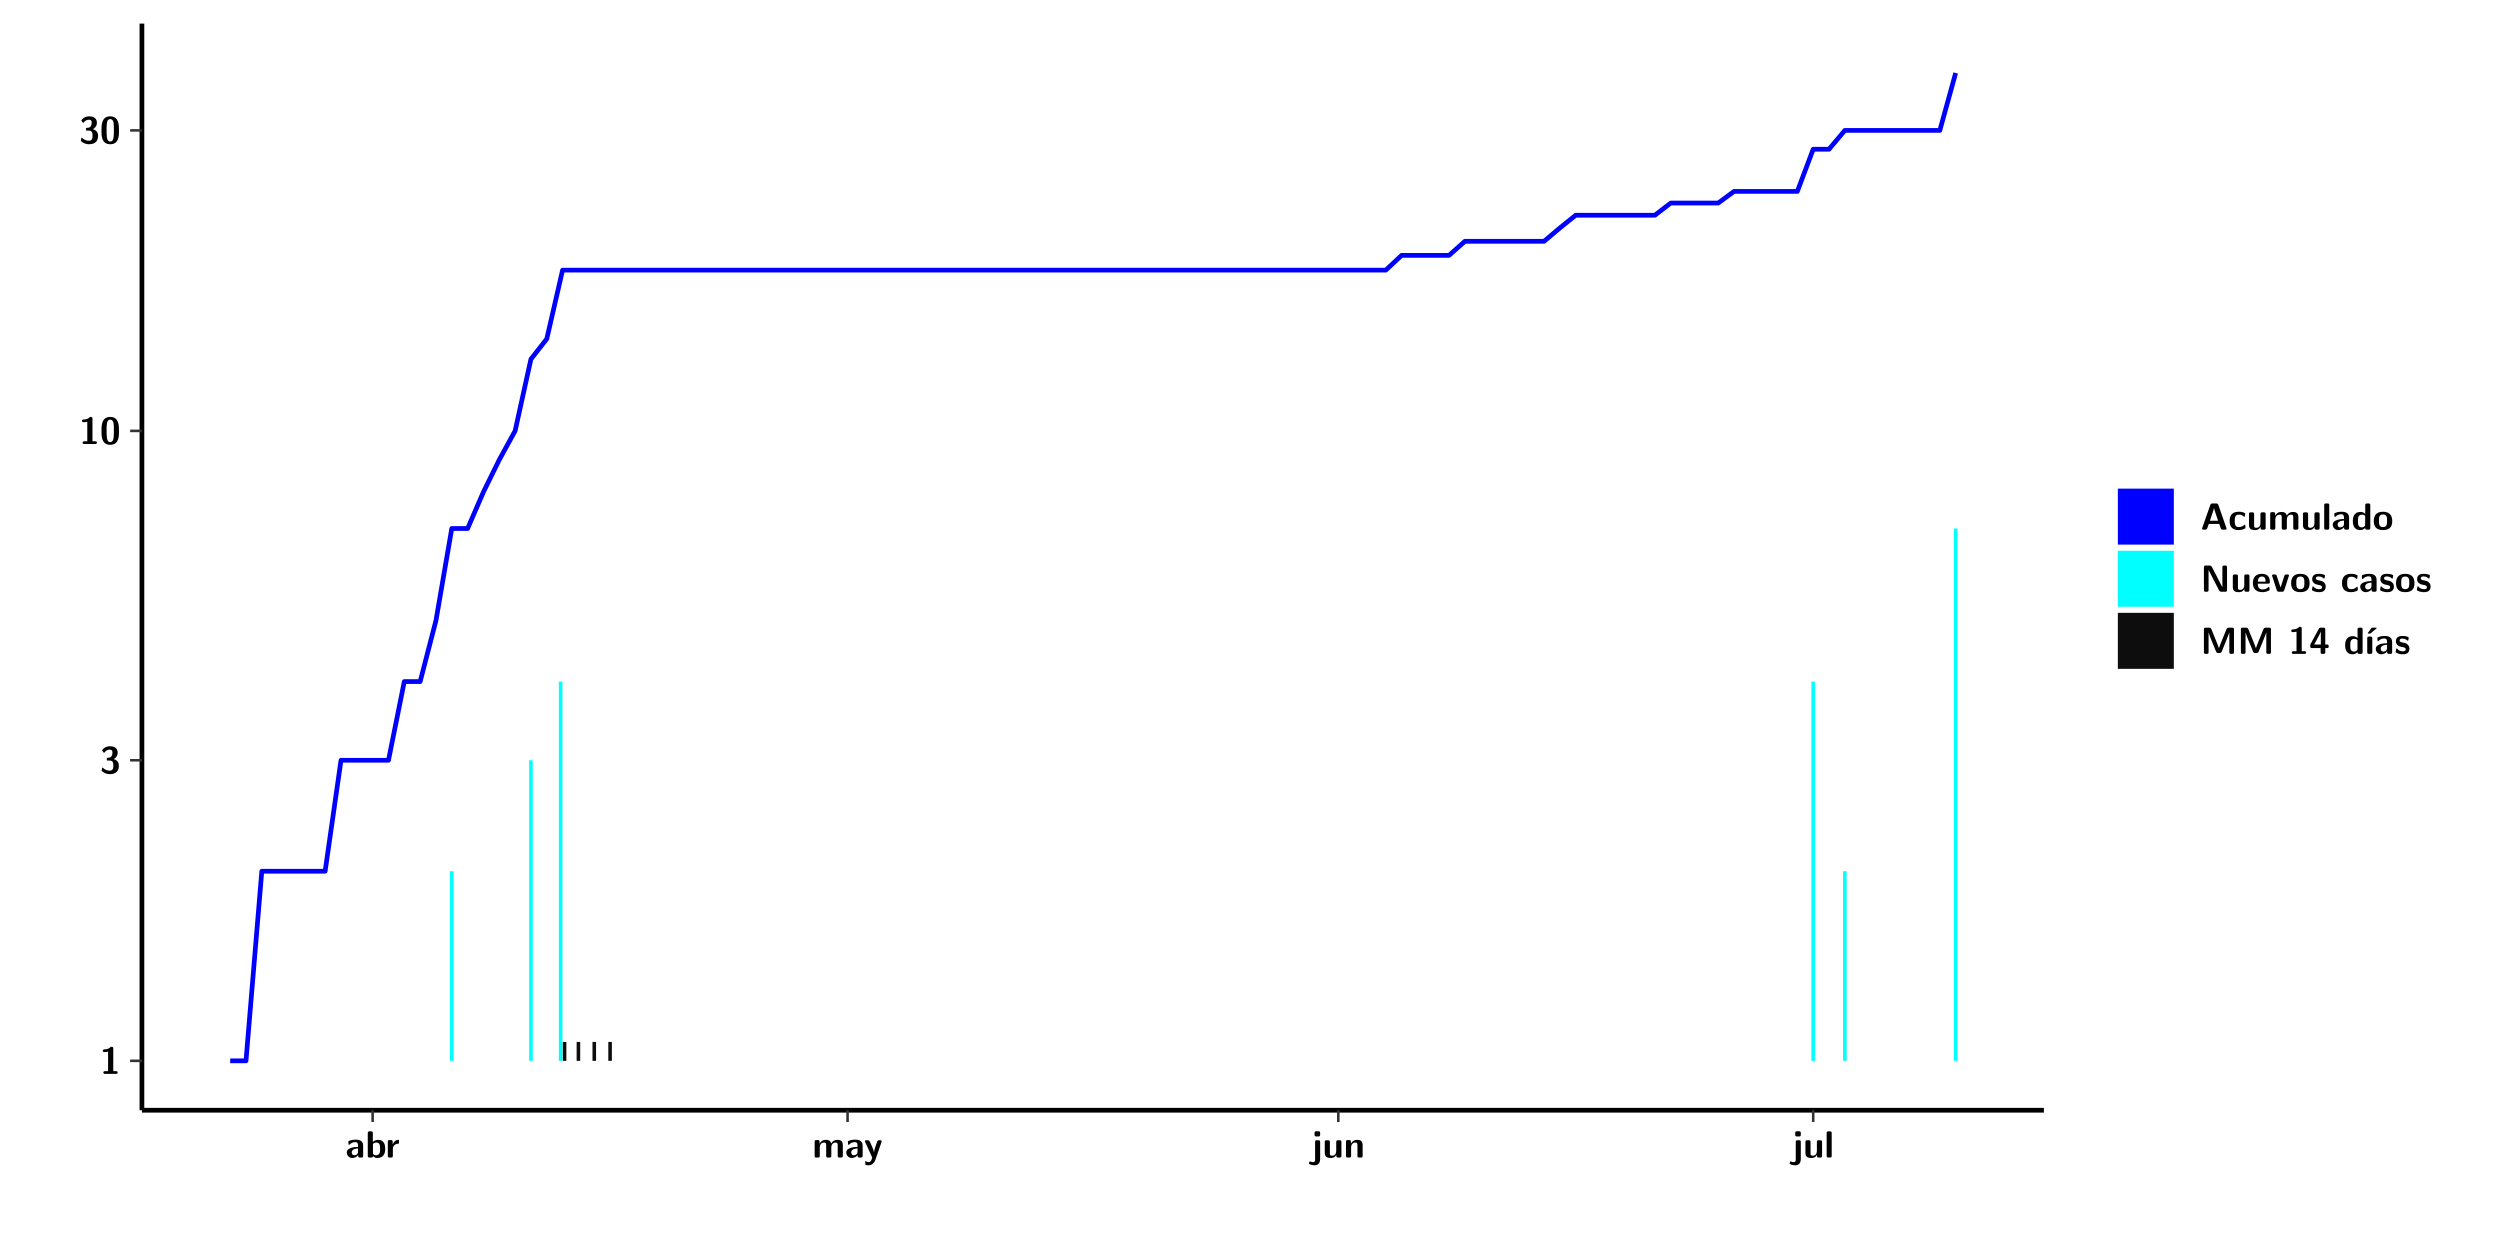
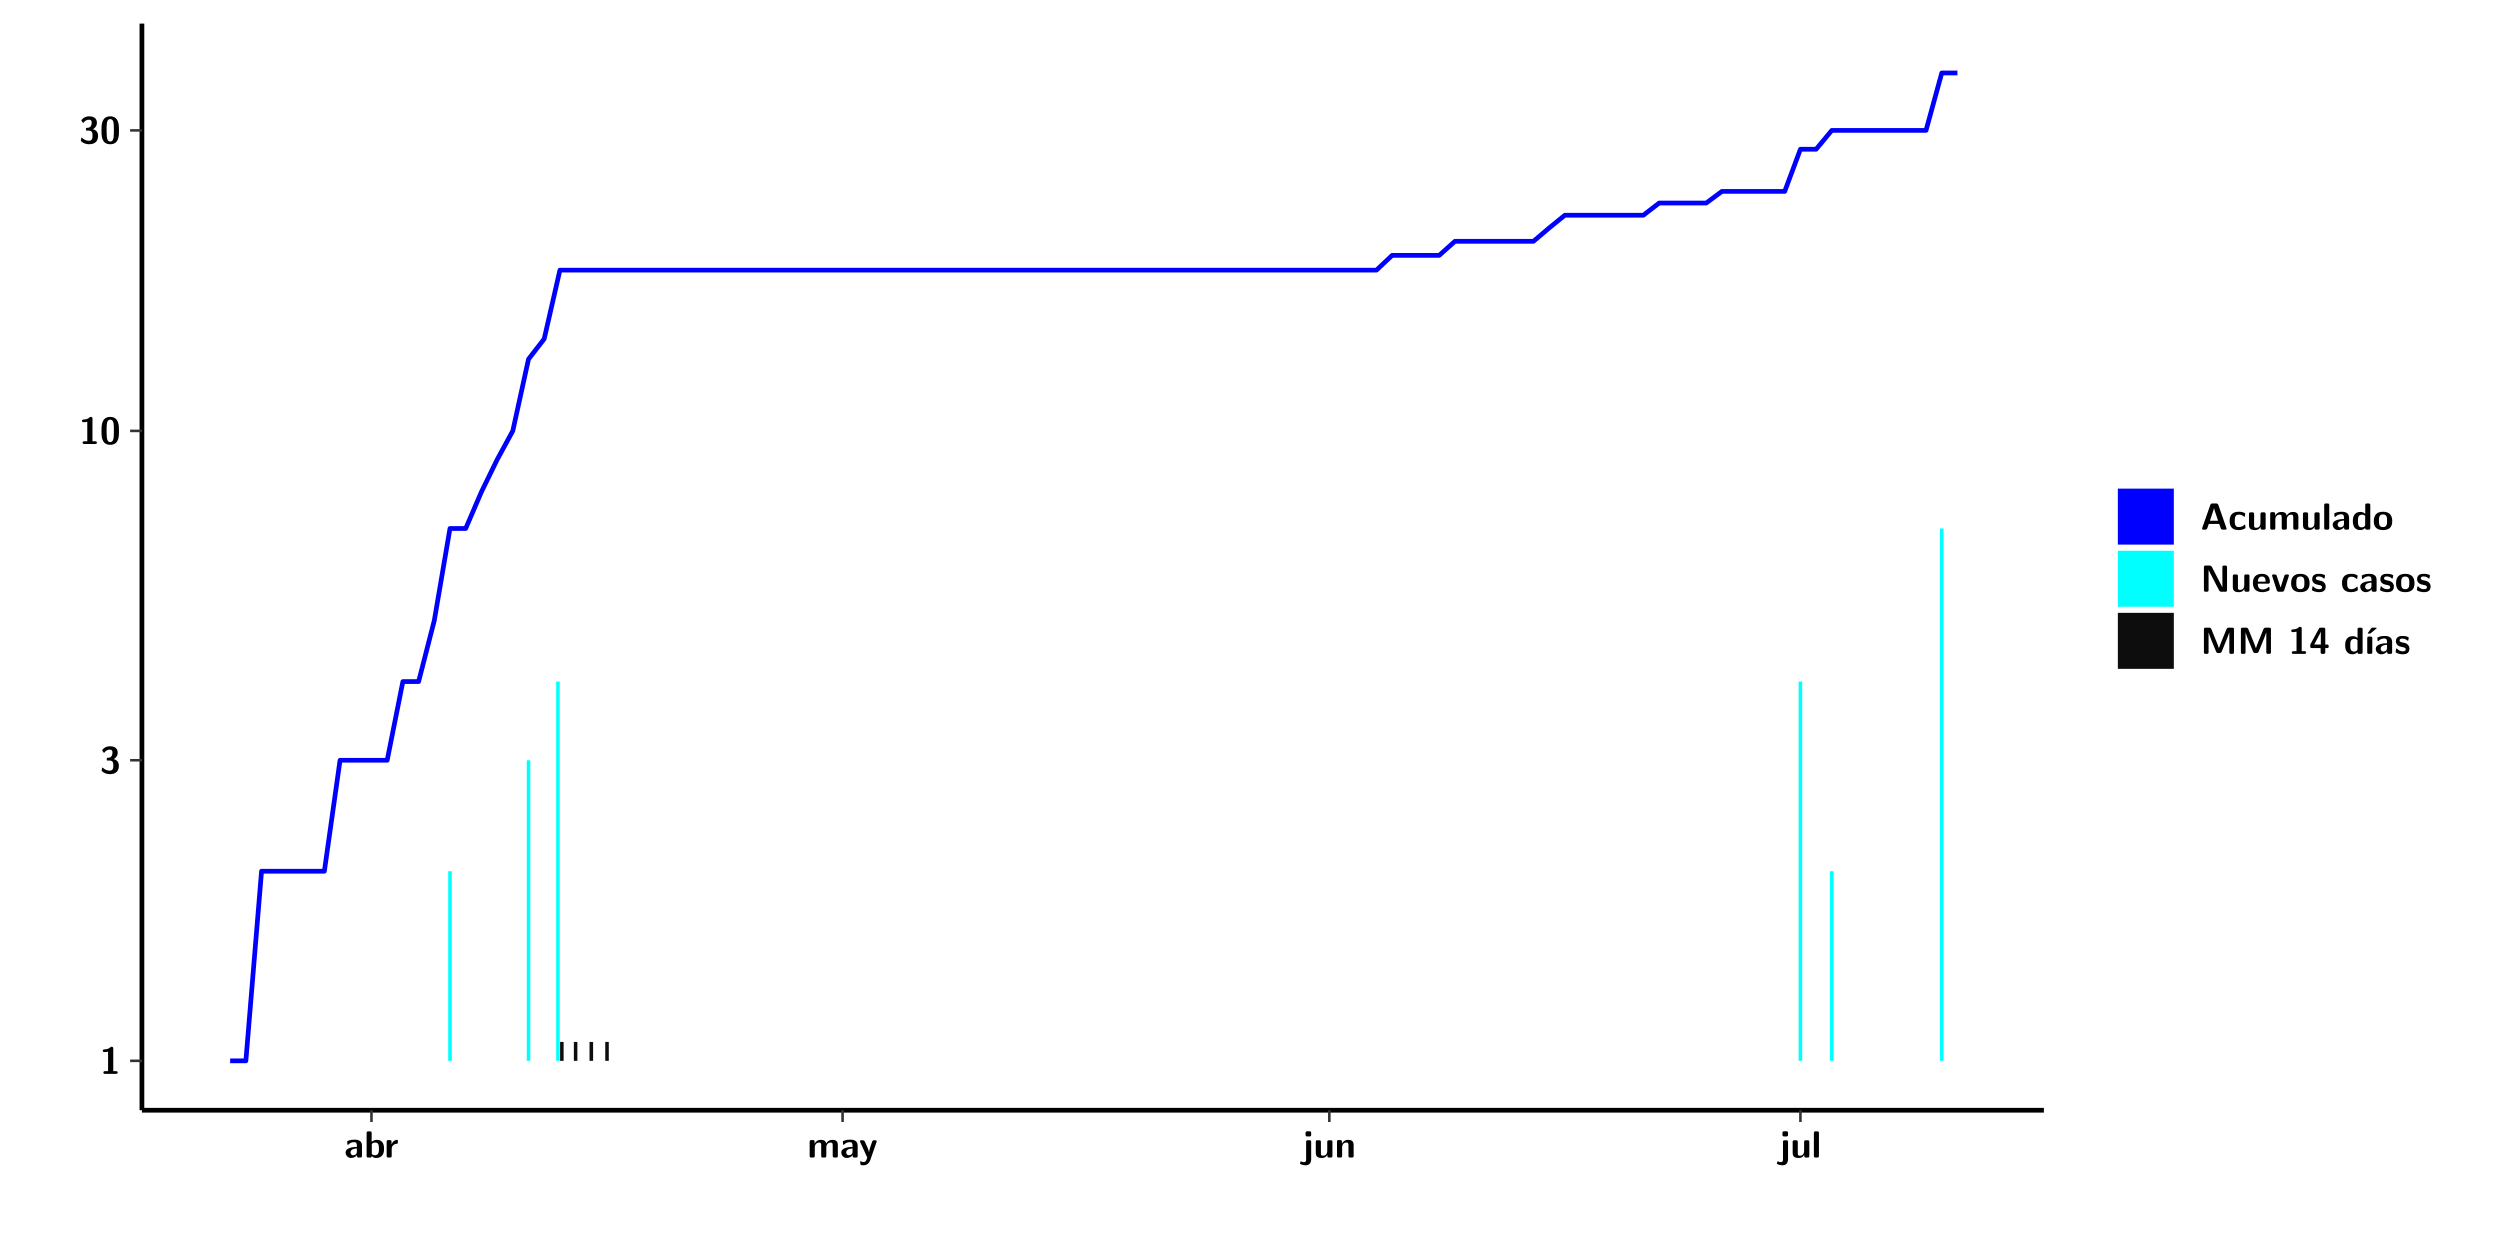
<svg xmlns="http://www.w3.org/2000/svg" xmlns:xlink="http://www.w3.org/1999/xlink" width="579.653pt" height="288pt" viewBox="0 0 579.653 288" version="1.1">
  <defs>
    <g>
      <symbol overflow="visible" id="glyph0-0">
        <path style="stroke:none;" d="" />
      </symbol>
      <symbol overflow="visible" id="glyph0-1">
        <path style="stroke:none;" d="M 3.109 -5.859 C 3.109 -6.016 3.109 -6.281 2.719 -6.281 C 2.547 -6.281 2.516 -6.266 2.406 -6.156 C 2.25 -6.016 1.922 -5.688 1.047 -5.672 C 0.891 -5.672 0.672 -5.609 0.672 -5.359 C 0.672 -5.047 0.969 -5.047 1.094 -5.047 C 1.344 -5.047 1.656 -5.078 1.906 -5.156 L 1.906 -0.625 L 1.234 -0.625 C 1.109 -0.625 0.812 -0.625 0.812 -0.312 C 0.812 0 1.109 0 1.234 0 L 3.719 0 C 3.828 0 4.141 0 4.141 -0.312 C 4.141 -0.625 3.828 -0.625 3.719 -0.625 L 3.109 -0.625 Z M 3.109 -5.859 " />
      </symbol>
      <symbol overflow="visible" id="glyph0-2">
        <path style="stroke:none;" d="M 0.844 -4.859 C 0.906 -4.766 0.953 -4.766 0.969 -4.766 C 1.031 -4.766 1.047 -4.797 1.094 -4.859 C 1.547 -5.5 2.172 -5.5 2.281 -5.5 C 2.844 -5.5 2.922 -5.203 2.922 -4.781 C 2.922 -4.656 2.922 -4.234 2.641 -3.906 C 2.438 -3.656 2.219 -3.641 1.953 -3.625 C 1.859 -3.609 1.688 -3.609 1.672 -3.578 C 1.609 -3.562 1.609 -3.5 1.609 -3.359 L 1.609 -3.203 C 1.609 -2.984 1.609 -2.969 1.844 -2.969 L 2.219 -2.969 C 3.031 -2.969 3.125 -2.469 3.125 -1.797 C 3.125 -1.203 3.062 -0.625 2.266 -0.625 C 1.984 -0.625 1.328 -0.688 0.75 -1.25 C 0.672 -1.328 0.656 -1.328 0.625 -1.328 C 0.531 -1.328 0.516 -1.25 0.516 -1.234 C 0.516 -1.234 0.406 -0.672 0.406 -0.625 C 0.406 -0.516 1.156 0.188 2.312 0.188 C 3.812 0.188 4.406 -0.609 4.406 -1.781 C 4.406 -2.562 3.984 -3.109 3.203 -3.297 C 3.906 -3.688 4.141 -4.266 4.141 -4.766 C 4.141 -6.156 2.891 -6.281 2.328 -6.281 C 1.125 -6.281 0.531 -5.422 0.531 -5.344 C 0.531 -5.297 0.594 -5.219 0.594 -5.219 Z M 0.844 -4.859 " />
      </symbol>
      <symbol overflow="visible" id="glyph0-3">
        <path style="stroke:none;" d="M 4.438 -3 C 4.438 -4.203 4.438 -6.281 2.406 -6.281 C 0.375 -6.281 0.375 -4.219 0.375 -3 C 0.375 -1.812 0.375 0.188 2.406 0.188 C 4.438 0.188 4.438 -1.781 4.438 -3 Z M 2.406 -0.438 C 1.75 -0.438 1.656 -1.25 1.625 -1.484 C 1.562 -1.953 1.562 -2.766 1.562 -3.125 C 1.562 -3.641 1.562 -4.203 1.625 -4.641 C 1.641 -4.875 1.734 -5.641 2.406 -5.641 C 3.047 -5.641 3.156 -4.906 3.188 -4.734 C 3.25 -4.281 3.25 -3.594 3.25 -3.125 C 3.25 -2.625 3.25 -1.953 3.188 -1.469 C 3.156 -1.234 3.062 -0.438 2.406 -0.438 Z M 2.406 -0.438 " />
      </symbol>
      <symbol overflow="visible" id="glyph0-4">
        <path style="stroke:none;" d="M 4.062 -2.766 C 4.062 -4.156 2.734 -4.156 2.297 -4.156 C 1.891 -4.156 1.453 -4.125 0.859 -3.891 C 0.672 -3.797 0.625 -3.781 0.625 -3.688 C 0.625 -3.625 0.688 -3.109 0.688 -3.047 C 0.703 -2.984 0.75 -2.938 0.812 -2.938 C 0.844 -2.938 0.875 -2.969 0.906 -3 C 1.281 -3.391 1.719 -3.578 2.266 -3.578 C 2.734 -3.578 2.875 -3.297 2.875 -2.781 L 2.875 -2.469 C 2.562 -2.469 0.266 -2.453 0.266 -1.172 C 0.266 -0.547 0.766 0.094 1.531 0.094 C 1.828 0.094 2.484 0.016 2.906 -0.594 L 2.906 -0.422 C 2.906 -0.141 2.969 0 3.328 0 L 3.641 0 C 3.984 0 4.062 -0.109 4.062 -0.422 Z M 2.875 -1.344 C 2.875 -0.531 2.047 -0.531 2.016 -0.531 C 1.641 -0.531 1.406 -0.844 1.406 -1.188 C 1.406 -2.047 2.625 -2.109 2.875 -2.109 Z M 2.875 -1.344 " />
      </symbol>
      <symbol overflow="visible" id="glyph0-5">
        <path style="stroke:none;" d="M 1.703 -5.656 C 1.703 -5.938 1.641 -6.078 1.281 -6.078 L 0.953 -6.078 C 0.641 -6.078 0.531 -5.984 0.531 -5.656 L 0.531 -0.422 C 0.531 -0.109 0.625 0 0.953 0 L 1.312 0 C 1.453 0 1.719 0 1.734 -0.344 C 2.125 0.094 2.578 0.094 2.719 0.094 C 4.578 0.094 4.578 -1.594 4.578 -2.031 C 4.578 -2.453 4.578 -4.109 2.938 -4.109 C 2.219 -4.109 1.781 -3.703 1.703 -3.625 Z M 1.734 -3.172 C 1.844 -3.281 2.109 -3.484 2.5 -3.484 C 3.391 -3.484 3.391 -2.672 3.391 -2.016 C 3.391 -1.375 3.391 -0.531 2.406 -0.531 C 2.047 -0.531 1.828 -0.75 1.734 -0.875 Z M 1.734 -3.172 " />
      </symbol>
      <symbol overflow="visible" id="glyph0-6">
        <path style="stroke:none;" d="M 1.703 -2.016 C 1.703 -2.844 2.391 -3.188 2.938 -3.219 C 3.109 -3.234 3.125 -3.234 3.125 -3.469 L 3.125 -3.875 C 3.125 -4.047 3.125 -4.109 2.969 -4.109 C 2.719 -4.109 2.078 -4.031 1.672 -3.078 L 1.656 -3.078 L 1.656 -3.641 C 1.656 -3.922 1.594 -4.062 1.234 -4.062 L 0.953 -4.062 C 0.641 -4.062 0.531 -3.969 0.531 -3.641 L 0.531 -0.422 C 0.531 -0.109 0.625 0 0.953 0 L 1.281 0 C 1.609 0 1.703 -0.109 1.703 -0.422 Z M 1.703 -2.016 " />
      </symbol>
      <symbol overflow="visible" id="glyph0-7">
        <path style="stroke:none;" d="M 7.062 -2.844 C 7.062 -3.75 6.672 -4.109 5.781 -4.109 C 5.156 -4.109 4.688 -3.828 4.359 -3.25 C 4.219 -4.078 3.484 -4.109 3.109 -4.109 C 2.938 -4.109 2.578 -4.109 2.188 -3.828 C 1.906 -3.625 1.734 -3.344 1.672 -3.203 L 1.672 -3.641 C 1.672 -3.922 1.609 -4.062 1.25 -4.062 L 0.953 -4.062 C 0.625 -4.062 0.531 -3.969 0.531 -3.641 L 0.531 -0.422 C 0.531 -0.109 0.625 0 0.953 0 L 1.297 0 C 1.625 0 1.719 -0.109 1.719 -0.422 L 1.719 -2.359 C 1.719 -3.141 2.25 -3.484 2.688 -3.484 C 3.109 -3.484 3.203 -3.297 3.203 -2.828 L 3.203 -0.422 C 3.203 -0.109 3.297 0 3.625 0 L 3.969 0 C 4.297 0 4.391 -0.109 4.391 -0.422 L 4.391 -2.359 C 4.391 -3.141 4.922 -3.484 5.359 -3.484 C 5.781 -3.484 5.875 -3.297 5.875 -2.828 L 5.875 -0.422 C 5.875 -0.109 5.969 0 6.297 0 L 6.641 0 C 6.984 0 7.062 -0.109 7.062 -0.422 Z M 7.062 -2.844 " />
      </symbol>
      <symbol overflow="visible" id="glyph0-8">
        <path style="stroke:none;" d="M 4.109 -3.609 C 4.141 -3.719 4.141 -3.734 4.141 -3.781 C 4.141 -4.016 3.906 -4.016 3.797 -4.016 L 3.609 -4.016 C 3.469 -4.016 3.266 -4.016 3.141 -3.812 C 3.109 -3.766 2.406 -1.828 2.359 -1.25 L 2.344 -1.25 C 2.312 -1.672 1.953 -2.484 1.562 -3.328 C 1.328 -3.891 1.266 -4.016 0.828 -4.016 L 0.594 -4.016 C 0.469 -4.016 0.25 -4.016 0.25 -3.781 C 0.25 -3.75 0.281 -3.688 0.297 -3.641 L 1.953 0 C 1.891 0.188 1.859 0.281 1.828 0.375 C 1.734 0.656 1.578 1.047 1.109 1.047 C 0.812 1.047 0.609 0.922 0.516 0.875 C 0.469 0.844 0.453 0.828 0.422 0.828 C 0.391 0.828 0.312 0.859 0.312 0.969 C 0.312 1.031 0.375 1.641 0.391 1.672 C 0.469 1.781 0.953 1.797 1.094 1.797 C 2.172 1.797 2.609 0.766 2.672 0.547 Z M 4.109 -3.609 " />
      </symbol>
      <symbol overflow="visible" id="glyph0-9">
        <path style="stroke:none;" d="M 1.969 -5.672 C 1.969 -5.953 1.906 -6.094 1.547 -6.094 L 1.094 -6.094 C 0.766 -6.094 0.672 -5.984 0.672 -5.672 L 0.672 -5.312 C 0.672 -5.031 0.734 -4.891 1.094 -4.891 L 1.547 -4.891 C 1.875 -4.891 1.969 -5 1.969 -5.312 Z M 0.797 0.484 C 0.797 0.703 0.797 1.062 0.25 1.062 C 0.156 1.062 -0.094 1.031 -0.266 0.922 C -0.359 0.875 -0.375 0.875 -0.406 0.875 C -0.484 0.875 -0.5 0.922 -0.547 1.094 C -0.609 1.281 -0.625 1.359 -0.625 1.391 C -0.625 1.547 0.109 1.797 0.656 1.797 C 1.625 1.797 1.969 1.141 1.969 0.281 L 1.969 -3.594 C 1.969 -3.875 1.906 -4.016 1.547 -4.016 L 1.219 -4.016 C 0.891 -4.016 0.797 -3.906 0.797 -3.594 Z M 0.797 0.484 " />
      </symbol>
      <symbol overflow="visible" id="glyph0-10">
        <path style="stroke:none;" d="M 4.391 -3.594 C 4.391 -3.875 4.328 -4.016 3.969 -4.016 L 3.609 -4.016 C 3.281 -4.016 3.188 -3.906 3.188 -3.594 L 3.188 -1.516 C 3.188 -0.938 2.891 -0.438 2.266 -0.438 C 1.766 -0.438 1.719 -0.562 1.719 -1.031 L 1.719 -3.594 C 1.719 -3.875 1.656 -4.016 1.297 -4.016 L 0.953 -4.016 C 0.625 -4.016 0.531 -3.922 0.531 -3.594 L 0.531 -1.109 C 0.531 -0.172 1.031 0.094 1.953 0.094 C 2.188 0.094 2.812 0.094 3.219 -0.656 L 3.219 -0.422 C 3.219 -0.141 3.281 0 3.641 0 L 3.969 0 C 4.297 0 4.391 -0.109 4.391 -0.422 Z M 4.391 -3.594 " />
      </symbol>
      <symbol overflow="visible" id="glyph0-11">
        <path style="stroke:none;" d="M 4.391 -2.844 C 4.391 -3.75 4 -4.109 3.109 -4.109 C 2.188 -4.109 1.781 -3.438 1.672 -3.203 L 1.672 -3.641 C 1.672 -3.922 1.609 -4.062 1.25 -4.062 L 0.953 -4.062 C 0.625 -4.062 0.531 -3.969 0.531 -3.641 L 0.531 -0.422 C 0.531 -0.109 0.625 0 0.953 0 L 1.297 0 C 1.625 0 1.719 -0.109 1.719 -0.422 L 1.719 -2.359 C 1.719 -3.125 2.219 -3.484 2.688 -3.484 C 3.109 -3.484 3.188 -3.281 3.188 -2.828 L 3.188 -0.422 C 3.188 -0.141 3.25 0 3.609 0 L 3.969 0 C 4.297 0 4.391 -0.109 4.391 -0.422 Z M 4.391 -2.844 " />
      </symbol>
      <symbol overflow="visible" id="glyph0-12">
        <path style="stroke:none;" d="M 1.703 -5.656 C 1.703 -5.938 1.641 -6.078 1.281 -6.078 L 0.953 -6.078 C 0.641 -6.078 0.531 -5.984 0.531 -5.656 L 0.531 -0.422 C 0.531 -0.109 0.625 0 0.953 0 L 1.281 0 C 1.609 0 1.703 -0.109 1.703 -0.422 Z M 1.703 -5.656 " />
      </symbol>
      <symbol overflow="visible" id="glyph0-13">
        <path style="stroke:none;" d="M 4.156 -5.703 C 4.031 -6.078 3.766 -6.078 3.594 -6.078 L 2.828 -6.078 C 2.641 -6.078 2.391 -6.078 2.266 -5.703 L 0.406 -0.406 C 0.375 -0.297 0.375 -0.281 0.375 -0.234 C 0.375 0 0.594 0 0.703 0 L 1.031 0 C 1.188 0 1.453 0 1.578 -0.344 L 1.922 -1.328 L 4.344 -1.328 L 4.641 -0.484 C 4.75 -0.172 4.812 0 5.234 0 L 5.703 0 C 5.828 0 6.047 0 6.047 -0.234 C 6.047 -0.281 6.047 -0.297 6 -0.406 Z M 2.812 -3.938 C 2.938 -4.328 3.062 -4.656 3.125 -4.969 L 3.141 -4.969 C 3.188 -4.766 3.188 -4.75 3.25 -4.547 L 4.078 -2.078 L 2.188 -2.078 Z M 2.812 -3.938 " />
      </symbol>
      <symbol overflow="visible" id="glyph0-14">
        <path style="stroke:none;" d="M 4 -0.438 C 4 -0.531 3.969 -0.938 3.953 -1.047 C 3.953 -1.078 3.938 -1.172 3.844 -1.172 C 3.812 -1.172 3.797 -1.172 3.703 -1.078 C 3.562 -0.953 3.141 -0.594 2.422 -0.594 C 1.516 -0.594 1.516 -1.469 1.516 -2.031 C 1.516 -2.75 1.562 -3.484 2.453 -3.484 C 3.031 -3.484 3.266 -3.344 3.578 -3.078 C 3.688 -2.984 3.703 -2.984 3.734 -2.984 C 3.828 -2.984 3.844 -3.062 3.844 -3.094 C 3.859 -3.172 3.953 -3.656 3.953 -3.703 C 3.953 -3.781 3.891 -3.812 3.75 -3.891 C 3.328 -4.078 3.062 -4.156 2.453 -4.156 C 1.141 -4.156 0.328 -3.547 0.328 -2.016 C 0.328 -0.562 1.078 0.094 2.406 0.094 C 2.641 0.094 3.172 0.094 3.75 -0.203 C 4 -0.344 4 -0.344 4 -0.438 Z M 4 -0.438 " />
      </symbol>
      <symbol overflow="visible" id="glyph0-15">
        <path style="stroke:none;" d="M 4.375 -5.656 C 4.375 -5.938 4.312 -6.078 3.953 -6.078 L 3.625 -6.078 C 3.297 -6.078 3.203 -5.969 3.203 -5.656 L 3.203 -3.672 C 2.812 -4.047 2.375 -4.109 2.109 -4.109 C 0.328 -4.109 0.328 -2.422 0.328 -2 C 0.328 -1.594 0.328 0.094 2.062 0.094 C 2.422 0.094 2.812 -0.016 3.188 -0.406 C 3.188 -0.094 3.297 0 3.609 0 L 3.953 0 C 4.281 0 4.375 -0.109 4.375 -0.422 Z M 3.188 -1.094 C 3.188 -0.953 3.188 -0.875 2.922 -0.688 C 2.703 -0.547 2.5 -0.531 2.406 -0.531 C 1.516 -0.531 1.516 -1.344 1.516 -2 C 1.516 -2.656 1.516 -3.484 2.5 -3.484 C 2.75 -3.484 2.984 -3.391 3.188 -3.203 Z M 3.188 -1.094 " />
      </symbol>
      <symbol overflow="visible" id="glyph0-16">
        <path style="stroke:none;" d="M 4.547 -1.969 C 4.547 -3.406 3.844 -4.156 2.406 -4.156 C 0.953 -4.156 0.266 -3.391 0.266 -1.969 C 0.266 -0.547 1.031 0.094 2.406 0.094 C 3.781 0.094 4.547 -0.531 4.547 -1.969 Z M 2.406 -0.594 C 1.469 -0.594 1.469 -1.375 1.469 -2.078 C 1.469 -2.75 1.469 -3.531 2.406 -3.531 C 3.344 -3.531 3.344 -2.766 3.344 -2.078 C 3.344 -1.391 3.344 -0.594 2.406 -0.594 Z M 2.406 -0.594 " />
      </symbol>
      <symbol overflow="visible" id="glyph0-17">
        <path style="stroke:none;" d="M 2.656 -5.734 C 2.469 -6.078 2.203 -6.078 2.031 -6.078 L 1.219 -6.078 C 0.906 -6.078 0.797 -5.984 0.797 -5.656 L 0.797 -0.422 C 0.797 -0.109 0.891 0 1.219 0 L 1.453 0 C 1.781 0 1.875 -0.109 1.875 -0.422 L 1.875 -5.016 L 1.891 -5.016 L 4.297 -0.344 C 4.484 0 4.75 0 4.922 0 L 5.734 0 C 6.062 0 6.156 -0.109 6.156 -0.422 L 6.156 -5.656 C 6.156 -5.938 6.094 -6.078 5.734 -6.078 L 5.5 -6.078 C 5.156 -6.078 5.078 -5.969 5.078 -5.656 L 5.078 -1.062 L 5.062 -1.062 Z M 2.656 -5.734 " />
      </symbol>
      <symbol overflow="visible" id="glyph0-18">
        <path style="stroke:none;" d="M 3.781 -1.875 C 3.984 -1.875 4.203 -1.891 4.203 -2.281 C 4.203 -3.406 3.672 -4.156 2.359 -4.156 C 0.969 -4.156 0.266 -3.375 0.266 -2.047 C 0.266 -0.609 1.109 0.094 2.484 0.094 C 2.812 0.094 3.312 0.047 3.891 -0.234 C 4.078 -0.328 4.141 -0.359 4.141 -0.469 C 4.141 -0.531 4.125 -0.781 4.109 -0.844 C 4.078 -1.125 4.062 -1.125 3.984 -1.125 C 3.953 -1.125 3.938 -1.125 3.844 -1.047 C 3.328 -0.594 2.797 -0.531 2.516 -0.531 C 1.531 -0.531 1.422 -1.312 1.391 -1.875 Z M 1.406 -2.344 C 1.422 -2.875 1.609 -3.531 2.359 -3.531 C 3.062 -3.531 3.203 -3.031 3.219 -2.344 Z M 1.406 -2.344 " />
      </symbol>
      <symbol overflow="visible" id="glyph0-19">
        <path style="stroke:none;" d="M 4.109 -3.609 C 4.141 -3.719 4.141 -3.75 4.141 -3.766 C 4.141 -4.016 3.922 -4.016 3.797 -4.016 L 3.609 -4.016 C 3.25 -4.016 3.141 -3.891 3.062 -3.641 L 2.203 -0.984 L 1.328 -3.641 C 1.266 -3.828 1.203 -4.016 0.781 -4.016 L 0.578 -4.016 C 0.453 -4.016 0.234 -4.016 0.234 -3.766 C 0.234 -3.75 0.234 -3.719 0.266 -3.609 L 1.312 -0.375 C 1.438 0 1.703 0 1.859 0 L 2.5 0 C 2.672 0 2.938 0 3.062 -0.375 Z M 4.109 -3.609 " />
      </symbol>
      <symbol overflow="visible" id="glyph0-20">
        <path style="stroke:none;" d="M 3.469 -1.234 C 3.469 -1.734 3.203 -2.031 3.047 -2.172 C 2.703 -2.484 2.391 -2.547 2.031 -2.609 C 1.547 -2.703 1.188 -2.766 1.188 -3.109 C 1.188 -3.469 1.484 -3.547 1.828 -3.547 C 2.406 -3.547 2.719 -3.328 2.953 -3.125 C 3.047 -3.047 3.062 -3.047 3.094 -3.047 C 3.188 -3.047 3.203 -3.125 3.203 -3.156 C 3.219 -3.219 3.312 -3.719 3.312 -3.766 C 3.312 -3.906 2.844 -4.031 2.75 -4.062 C 2.406 -4.156 2.125 -4.156 1.891 -4.156 C 1.5 -4.156 0.328 -4.156 0.328 -2.906 C 0.328 -2.484 0.516 -2.219 0.75 -2 C 1.062 -1.734 1.406 -1.672 1.906 -1.562 C 2.156 -1.531 2.609 -1.453 2.609 -1.062 C 2.609 -0.656 2.266 -0.594 1.922 -0.594 C 1.531 -0.594 1.047 -0.703 0.625 -1.188 C 0.594 -1.234 0.562 -1.266 0.516 -1.266 C 0.422 -1.266 0.406 -1.188 0.391 -1.125 C 0.375 -1.016 0.266 -0.516 0.266 -0.422 C 0.266 -0.266 0.922 -0.062 0.922 -0.047 C 1.406 0.094 1.766 0.094 1.922 0.094 C 2.359 0.094 3.469 0.062 3.469 -1.234 Z M 3.469 -1.234 " />
      </symbol>
      <symbol overflow="visible" id="glyph0-21">
        <path style="stroke:none;" d="M 4.859 -2.859 C 4.688 -2.422 4.359 -1.609 4.281 -1.312 C 4.203 -1.625 3.844 -2.484 3.656 -2.953 L 2.531 -5.719 C 2.391 -6.078 2.109 -6.078 1.953 -6.078 L 1.219 -6.078 C 0.906 -6.078 0.797 -5.984 0.797 -5.656 L 0.797 -0.422 C 0.797 -0.109 0.891 0 1.219 0 L 1.453 0 C 1.781 0 1.875 -0.109 1.875 -0.422 L 1.875 -4.953 L 1.891 -4.953 C 1.984 -4.562 2.375 -3.578 2.578 -3.062 L 3.609 -0.562 C 3.766 -0.188 3.969 -0.188 4.266 -0.188 C 4.562 -0.188 4.781 -0.188 4.938 -0.562 L 6.062 -3.328 C 6.141 -3.531 6.625 -4.719 6.672 -4.953 L 6.688 -4.953 L 6.688 -0.422 C 6.688 -0.141 6.75 0 7.109 0 L 7.344 0 C 7.672 0 7.766 -0.109 7.766 -0.422 L 7.766 -5.656 C 7.766 -5.938 7.703 -6.078 7.344 -6.078 L 6.609 -6.078 C 6.391 -6.078 6.172 -6.062 6.016 -5.703 Z M 4.859 -2.859 " />
      </symbol>
      <symbol overflow="visible" id="glyph0-22">
        <path style="stroke:none;" d="M 0.344 -2.297 C 0.266 -2.172 0.266 -2.141 0.266 -1.984 L 0.266 -1.766 C 0.266 -1.484 0.328 -1.344 0.688 -1.344 L 2.672 -1.344 L 2.672 -0.422 C 2.672 -0.141 2.719 0 3.078 0 L 3.328 0 C 3.656 0 3.75 -0.109 3.75 -0.422 L 3.75 -1.344 L 4.125 -1.344 C 4.391 -1.344 4.547 -1.406 4.547 -1.75 C 4.547 -2.078 4.422 -2.172 4.125 -2.172 L 3.75 -2.172 L 3.75 -5.656 C 3.75 -5.984 3.656 -6.078 3.328 -6.078 L 2.688 -6.078 C 2.531 -6.078 2.391 -6.078 2.281 -5.875 Z M 1.188 -2.172 C 2.578 -4.75 2.672 -5.016 2.703 -5.156 L 2.719 -5.156 L 2.719 -2.172 Z M 1.188 -2.172 " />
      </symbol>
      <symbol overflow="visible" id="glyph0-23">
        <path style="stroke:none;" d="M 3.906 -5.844 C 3.953 -5.875 4 -5.922 4 -5.969 C 4 -6.078 3.906 -6.078 3.766 -6.078 L 3.047 -6.078 C 2.875 -6.078 2.859 -6.078 2.781 -5.984 L 2.031 -4.953 C 1.953 -4.859 1.953 -4.844 1.953 -4.828 C 1.953 -4.703 2.047 -4.703 2.188 -4.703 L 2.516 -4.703 Z M 3.906 -5.844 " />
      </symbol>
      <symbol overflow="visible" id="glyph0-24">
        <path style="stroke:none;" d="M 1.703 -3.594 C 1.703 -3.875 1.641 -4.016 1.281 -4.016 L 0.953 -4.016 C 0.641 -4.016 0.531 -3.922 0.531 -3.594 L 0.531 -0.422 C 0.531 -0.109 0.625 0 0.953 0 L 1.281 0 C 1.609 0 1.703 -0.109 1.703 -0.422 Z M 1.703 -3.594 " />
      </symbol>
    </g>
    <clipPath id="clip1">
      <path d="M 0 0 L 576.008 0 L 576.008 288 L 0 288 Z M 0 0 " />
    </clipPath>
    <clipPath id="clip2">
      <path d="M 32.906 5.477 L 473.898 5.477 L 473.898 257.414 L 32.906 257.414 Z M 32.906 5.477 " />
    </clipPath>
  </defs>
  <g id="surface1">
    <g clip-path="url(#clip1)" clip-rule="nonzero">
      <path style="fill-rule:nonzero;fill:rgb(100%,100%,100%);fill-opacity:1;stroke-width:0.598;stroke-linecap:round;stroke-linejoin:round;stroke:rgb(100%,100%,100%);stroke-opacity:1;stroke-miterlimit:10;" d="M 0 0 L 0 288.004 L 576.008 288.004 L 576.008 0 Z M 0 0 " transform="matrix(1,0,0,-1,0,288)" />
    </g>
    <g clip-path="url(#clip2)" clip-rule="nonzero">
      <path style=" stroke:none;fill-rule:nonzero;fill:rgb(100%,100%,100%);fill-opacity:1;" d="M 32.906 257.414 L 32.906 5.477 L 473.898 5.477 L 473.898 257.414 Z M 32.906 257.414 " />
    </g>
-     <path style=" stroke:none;fill-rule:nonzero;fill:rgb(0%,100%,100%);fill-opacity:1;" d="M 104.34 245.969 L 104.34 202 L 105.168 202 L 105.168 245.969 Z M 104.34 245.969 " />
-     <path style=" stroke:none;fill-rule:nonzero;fill:rgb(0%,100%,100%);fill-opacity:1;" d="M 122.691 245.969 L 122.691 176.277 L 123.52 176.277 L 123.52 245.969 Z M 122.691 245.969 " />
-     <path style=" stroke:none;fill-rule:nonzero;fill:rgb(0%,100%,100%);fill-opacity:1;" d="M 129.574 245.969 L 129.574 158.035 L 130.402 158.035 L 130.402 245.969 Z M 129.574 245.969 " />
-     <path style=" stroke:none;fill-rule:nonzero;fill:rgb(4.999%,4.999%,4.999%);fill-opacity:1;" d="M 130.492 245.969 L 130.492 241.582 L 131.32 241.582 L 131.32 245.969 Z M 130.492 245.969 " />
-     <path style=" stroke:none;fill-rule:nonzero;fill:rgb(4.999%,4.999%,4.999%);fill-opacity:1;" d="M 133.699 245.969 L 133.699 241.582 L 134.527 241.582 L 134.527 245.969 Z M 133.699 245.969 " />
-     <path style=" stroke:none;fill-rule:nonzero;fill:rgb(4.999%,4.999%,4.999%);fill-opacity:1;" d="M 137.375 245.969 L 137.375 241.582 L 138.203 241.582 L 138.203 245.969 Z M 137.375 245.969 " />
-     <path style=" stroke:none;fill-rule:nonzero;fill:rgb(4.999%,4.999%,4.999%);fill-opacity:1;" d="M 141.043 245.969 L 141.043 241.582 L 141.871 241.582 L 141.871 245.969 Z M 141.043 245.969 " />
-     <path style=" stroke:none;fill-rule:nonzero;fill:rgb(0%,100%,100%);fill-opacity:1;" d="M 419.992 245.969 L 419.992 158.035 L 420.816 158.035 L 420.816 245.969 Z M 419.992 245.969 " />
-     <path style=" stroke:none;fill-rule:nonzero;fill:rgb(0%,100%,100%);fill-opacity:1;" d="M 427.332 245.969 L 427.332 202 L 428.16 202 L 428.16 245.969 Z M 427.332 245.969 " />
-     <path style=" stroke:none;fill-rule:nonzero;fill:rgb(0%,100%,100%);fill-opacity:1;" d="M 453.027 245.969 L 453.027 122.539 L 453.855 122.539 L 453.855 245.969 Z M 453.027 245.969 " />
-     <path style="fill:none;stroke-width:1.096;stroke-linecap:butt;stroke-linejoin:round;stroke:rgb(0%,0%,100%);stroke-opacity:1;stroke-miterlimit:10;" d="M 53.371 42.031 L 57.035 42.031 L 60.703 86 L 75.387 86 L 79.066 111.723 L 90.074 111.723 L 93.738 129.965 L 97.414 129.965 L 101.082 144.121 L 104.75 165.461 L 108.426 165.461 L 112.09 173.93 L 115.766 181.402 L 119.434 188.086 L 123.102 204.727 L 126.777 209.426 L 130.441 225.367 L 321.309 225.367 L 324.977 228.797 L 335.984 228.797 L 339.66 232.055 L 358.012 232.055 L 361.68 235.152 L 365.355 238.102 L 383.707 238.102 L 387.371 240.918 L 398.383 240.918 L 402.059 243.621 L 416.734 243.621 L 420.41 253.395 L 424.074 253.395 L 427.75 257.766 L 449.77 257.766 L 453.445 271.078 " transform="matrix(1,0,0,-1,0,288)" />
+     <path style=" stroke:none;fill-rule:nonzero;fill:rgb(0%,100%,100%);fill-opacity:1;" d="M 103.922 245.969 L 103.922 202 L 104.75 202 L 104.75 245.969 Z M 103.922 245.969 " />
+     <path style=" stroke:none;fill-rule:nonzero;fill:rgb(0%,100%,100%);fill-opacity:1;" d="M 122.133 245.969 L 122.133 176.277 L 122.949 176.277 L 122.949 245.969 Z M 122.133 245.969 " />
+     <path style=" stroke:none;fill-rule:nonzero;fill:rgb(0%,100%,100%);fill-opacity:1;" d="M 128.957 245.969 L 128.957 158.035 L 129.773 158.035 L 129.773 245.969 Z M 128.957 245.969 " />
+     <path style=" stroke:none;fill-rule:nonzero;fill:rgb(4.999%,4.999%,4.999%);fill-opacity:1;" d="M 129.863 245.969 L 129.863 241.582 L 130.68 241.582 L 130.68 245.969 Z M 129.863 245.969 " />
+     <path style=" stroke:none;fill-rule:nonzero;fill:rgb(4.999%,4.999%,4.999%);fill-opacity:1;" d="M 133.055 245.969 L 133.055 241.582 L 133.871 241.582 L 133.871 245.969 Z M 133.055 245.969 " />
+     <path style=" stroke:none;fill-rule:nonzero;fill:rgb(4.999%,4.999%,4.999%);fill-opacity:1;" d="M 136.688 245.969 L 136.688 241.582 L 137.516 241.582 L 137.516 245.969 Z M 136.688 245.969 " />
+     <path style=" stroke:none;fill-rule:nonzero;fill:rgb(4.999%,4.999%,4.999%);fill-opacity:1;" d="M 140.336 245.969 L 140.336 241.582 L 141.152 241.582 L 141.152 245.969 Z M 140.336 245.969 " />
+     <path style=" stroke:none;fill-rule:nonzero;fill:rgb(0%,100%,100%);fill-opacity:1;" d="M 417.031 245.969 L 417.031 158.035 L 417.859 158.035 L 417.859 245.969 Z M 417.031 245.969 " />
+     <path style=" stroke:none;fill-rule:nonzero;fill:rgb(0%,100%,100%);fill-opacity:1;" d="M 424.312 245.969 L 424.312 202 L 425.141 202 L 425.141 245.969 Z M 424.312 245.969 " />
+     <path style=" stroke:none;fill-rule:nonzero;fill:rgb(0%,100%,100%);fill-opacity:1;" d="M 449.801 245.969 L 449.801 122.539 L 450.625 122.539 L 450.625 245.969 Z M 449.801 245.969 " />
+     <path style="fill:none;stroke-width:1.096;stroke-linecap:butt;stroke-linejoin:round;stroke:rgb(0%,0%,100%);stroke-opacity:1;stroke-miterlimit:10;" d="M 53.359 42.031 L 57.008 42.031 L 60.645 86 L 75.207 86 L 78.844 111.723 L 89.773 111.723 L 93.41 129.965 L 97.059 129.965 L 100.695 144.121 L 104.332 165.461 L 107.977 165.461 L 111.613 173.93 L 115.258 181.402 L 118.895 188.086 L 122.543 204.727 L 126.18 209.426 L 129.824 225.367 L 319.148 225.367 L 322.785 228.797 L 333.703 228.797 L 337.348 232.055 L 355.551 232.055 L 359.199 235.152 L 362.836 238.102 L 381.035 238.102 L 384.684 240.918 L 395.602 240.918 L 399.238 243.621 L 413.805 243.621 L 417.449 253.395 L 421.086 253.395 L 424.723 257.766 L 446.57 257.766 L 450.219 271.078 L 453.855 271.078 " transform="matrix(1,0,0,-1,0,288)" />
    <path style="fill:none;stroke-width:1.096;stroke-linecap:butt;stroke-linejoin:round;stroke:rgb(0%,0%,0%);stroke-opacity:1;stroke-miterlimit:10;" d="M 32.906 30.586 L 32.906 282.523 " transform="matrix(1,0,0,-1,0,288)" />
    <g style="fill:rgb(0%,0%,0%);fill-opacity:1;">
      <use xlink:href="#glyph0-1" x="23.153" y="248.986" />
    </g>
    <g style="fill:rgb(0%,0%,0%);fill-opacity:1;">
      <use xlink:href="#glyph0-2" x="23.153" y="179.308" />
    </g>
    <g style="fill:rgb(0%,0%,0%);fill-opacity:1;">
      <use xlink:href="#glyph0-1" x="18.331" y="102.944" />
      <use xlink:href="#glyph0-3" x="23.153" y="102.944" />
    </g>
    <g style="fill:rgb(0%,0%,0%);fill-opacity:1;">
      <use xlink:href="#glyph0-2" x="18.331" y="33.255" />
      <use xlink:href="#glyph0-3" x="23.153" y="33.255" />
    </g>
    <path style="fill:none;stroke-width:0.598;stroke-linecap:butt;stroke-linejoin:round;stroke:rgb(20%,20%,20%);stroke-opacity:1;stroke-miterlimit:10;" d="M 30.168 42.031 L 32.906 42.031 " transform="matrix(1,0,0,-1,0,288)" />
    <path style="fill:none;stroke-width:0.598;stroke-linecap:butt;stroke-linejoin:round;stroke:rgb(20%,20%,20%);stroke-opacity:1;stroke-miterlimit:10;" d="M 30.168 111.723 L 32.906 111.723 " transform="matrix(1,0,0,-1,0,288)" />
    <path style="fill:none;stroke-width:0.598;stroke-linecap:butt;stroke-linejoin:round;stroke:rgb(20%,20%,20%);stroke-opacity:1;stroke-miterlimit:10;" d="M 30.168 188.086 L 32.906 188.086 " transform="matrix(1,0,0,-1,0,288)" />
    <path style="fill:none;stroke-width:0.598;stroke-linecap:butt;stroke-linejoin:round;stroke:rgb(20%,20%,20%);stroke-opacity:1;stroke-miterlimit:10;" d="M 30.168 257.766 L 32.906 257.766 " transform="matrix(1,0,0,-1,0,288)" />
    <path style="fill:none;stroke-width:1.096;stroke-linecap:butt;stroke-linejoin:round;stroke:rgb(0%,0%,0%);stroke-opacity:1;stroke-miterlimit:10;" d="M 32.906 30.586 L 473.898 30.586 " transform="matrix(1,0,0,-1,0,288)" />
-     <path style="fill:none;stroke-width:0.598;stroke-linecap:butt;stroke-linejoin:round;stroke:rgb(20%,20%,20%);stroke-opacity:1;stroke-miterlimit:10;" d="M 86.398 27.848 L 86.398 30.586 " transform="matrix(1,0,0,-1,0,288)" />
-     <path style="fill:none;stroke-width:0.598;stroke-linecap:butt;stroke-linejoin:round;stroke:rgb(20%,20%,20%);stroke-opacity:1;stroke-miterlimit:10;" d="M 196.516 27.848 L 196.516 30.586 " transform="matrix(1,0,0,-1,0,288)" />
-     <path style="fill:none;stroke-width:0.598;stroke-linecap:butt;stroke-linejoin:round;stroke:rgb(20%,20%,20%);stroke-opacity:1;stroke-miterlimit:10;" d="M 310.301 27.848 L 310.301 30.586 " transform="matrix(1,0,0,-1,0,288)" />
-     <path style="fill:none;stroke-width:0.598;stroke-linecap:butt;stroke-linejoin:round;stroke:rgb(20%,20%,20%);stroke-opacity:1;stroke-miterlimit:10;" d="M 420.41 27.848 L 420.41 30.586 " transform="matrix(1,0,0,-1,0,288)" />
-     <g style="fill:rgb(0%,0%,0%);fill-opacity:1;">
-       <use xlink:href="#glyph0-4" x="80.137" y="268.394" />
-       <use xlink:href="#glyph0-5" x="84.74" y="268.394" />
-     </g>
-     <g style="fill:rgb(0%,0%,0%);fill-opacity:1;">
-       <use xlink:href="#glyph0-6" x="89.387" y="268.394" />
-     </g>
-     <g style="fill:rgb(0%,0%,0%);fill-opacity:1;">
-       <use xlink:href="#glyph0-7" x="188.355" y="268.394" />
-       <use xlink:href="#glyph0-4" x="195.953" y="268.394" />
-     </g>
-     <g style="fill:rgb(0%,0%,0%);fill-opacity:1;">
-       <use xlink:href="#glyph0-8" x="200.284" y="268.394" />
-     </g>
-     <g style="fill:rgb(0%,0%,0%);fill-opacity:1;">
-       <use xlink:href="#glyph0-9" x="304.123" y="268.394" />
-       <use xlink:href="#glyph0-10" x="306.631" y="268.394" />
-       <use xlink:href="#glyph0-11" x="311.55" y="268.394" />
-     </g>
-     <g style="fill:rgb(0%,0%,0%);fill-opacity:1;">
-       <use xlink:href="#glyph0-9" x="415.569" y="268.394" />
-       <use xlink:href="#glyph0-10" x="418.077" y="268.394" />
-       <use xlink:href="#glyph0-12" x="422.996" y="268.394" />
+     <path style="fill:none;stroke-width:0.598;stroke-linecap:butt;stroke-linejoin:round;stroke:rgb(20%,20%,20%);stroke-opacity:1;stroke-miterlimit:10;" d="M 86.129 27.848 L 86.129 30.586 " transform="matrix(1,0,0,-1,0,288)" />
+     <path style="fill:none;stroke-width:0.598;stroke-linecap:butt;stroke-linejoin:round;stroke:rgb(20%,20%,20%);stroke-opacity:1;stroke-miterlimit:10;" d="M 195.359 27.848 L 195.359 30.586 " transform="matrix(1,0,0,-1,0,288)" />
+     <path style="fill:none;stroke-width:0.598;stroke-linecap:butt;stroke-linejoin:round;stroke:rgb(20%,20%,20%);stroke-opacity:1;stroke-miterlimit:10;" d="M 308.219 27.848 L 308.219 30.586 " transform="matrix(1,0,0,-1,0,288)" />
+     <path style="fill:none;stroke-width:0.598;stroke-linecap:butt;stroke-linejoin:round;stroke:rgb(20%,20%,20%);stroke-opacity:1;stroke-miterlimit:10;" d="M 417.449 27.848 L 417.449 30.586 " transform="matrix(1,0,0,-1,0,288)" />
+     <g style="fill:rgb(0%,0%,0%);fill-opacity:1;">
+       <use xlink:href="#glyph0-4" x="79.868" y="268.394" />
+       <use xlink:href="#glyph0-5" x="84.471" y="268.394" />
+     </g>
+     <g style="fill:rgb(0%,0%,0%);fill-opacity:1;">
+       <use xlink:href="#glyph0-6" x="89.118" y="268.394" />
+     </g>
+     <g style="fill:rgb(0%,0%,0%);fill-opacity:1;">
+       <use xlink:href="#glyph0-7" x="187.199" y="268.394" />
+       <use xlink:href="#glyph0-4" x="194.797" y="268.394" />
+     </g>
+     <g style="fill:rgb(0%,0%,0%);fill-opacity:1;">
+       <use xlink:href="#glyph0-8" x="199.128" y="268.394" />
+     </g>
+     <g style="fill:rgb(0%,0%,0%);fill-opacity:1;">
+       <use xlink:href="#glyph0-9" x="302.041" y="268.394" />
+       <use xlink:href="#glyph0-10" x="304.549" y="268.394" />
+       <use xlink:href="#glyph0-11" x="309.468" y="268.394" />
+     </g>
+     <g style="fill:rgb(0%,0%,0%);fill-opacity:1;">
+       <use xlink:href="#glyph0-9" x="412.61" y="268.394" />
+       <use xlink:href="#glyph0-10" x="415.118" y="268.394" />
+       <use xlink:href="#glyph0-12" x="420.037" y="268.394" />
    </g>
    <path style=" stroke:none;fill-rule:nonzero;fill:rgb(100%,100%,100%);fill-opacity:1;" d="M 484.859 161.262 L 484.859 101.625 L 570.527 101.625 L 570.527 161.262 Z M 484.859 161.262 " />
    <path style=" stroke:none;fill-rule:nonzero;fill:rgb(0%,0%,100%);fill-opacity:1;" d="M 491.047 126.273 L 491.047 113.293 L 504.027 113.293 L 504.027 126.273 Z M 491.047 126.273 " />
    <path style=" stroke:none;fill-rule:nonzero;fill:rgb(0%,100%,100%);fill-opacity:1;" d="M 491.047 140.68 L 491.047 127.699 L 504.027 127.699 L 504.027 140.68 Z M 491.047 140.68 " />
    <path style=" stroke:none;fill-rule:nonzero;fill:rgb(4.999%,4.999%,4.999%);fill-opacity:1;" d="M 491.047 155.078 L 491.047 142.094 L 504.027 142.094 L 504.027 155.078 Z M 491.047 155.078 " />
    <g style="fill:rgb(0%,0%,0%);fill-opacity:1;">
      <use xlink:href="#glyph0-13" x="510.207" y="122.809" />
      <use xlink:href="#glyph0-14" x="516.636" y="122.809" />
      <use xlink:href="#glyph0-10" x="520.922" y="122.809" />
      <use xlink:href="#glyph0-7" x="525.841" y="122.809" />
      <use xlink:href="#glyph0-10" x="533.44" y="122.809" />
      <use xlink:href="#glyph0-12" x="538.359" y="122.809" />
      <use xlink:href="#glyph0-4" x="540.6" y="122.809" />
      <use xlink:href="#glyph0-15" x="545.203" y="122.809" />
      <use xlink:href="#glyph0-16" x="550.122" y="122.809" />
    </g>
    <g style="fill:rgb(0%,0%,0%);fill-opacity:1;">
      <use xlink:href="#glyph0-17" x="510.207" y="137.205" />
      <use xlink:href="#glyph0-10" x="517.172" y="137.205" />
      <use xlink:href="#glyph0-18" x="522.092" y="137.205" />
      <use xlink:href="#glyph0-19" x="526.573" y="137.205" />
      <use xlink:href="#glyph0-16" x="530.956" y="137.205" />
      <use xlink:href="#glyph0-20" x="535.778" y="137.205" />
    </g>
    <g style="fill:rgb(0%,0%,0%);fill-opacity:1;">
      <use xlink:href="#glyph0-14" x="542.693" y="137.205" />
      <use xlink:href="#glyph0-4" x="546.979" y="137.205" />
      <use xlink:href="#glyph0-20" x="551.582" y="137.205" />
      <use xlink:href="#glyph0-16" x="555.279" y="137.205" />
      <use xlink:href="#glyph0-20" x="560.1" y="137.205" />
    </g>
    <g style="fill:rgb(0%,0%,0%);fill-opacity:1;">
      <use xlink:href="#glyph0-21" x="510.207" y="151.611" />
      <use xlink:href="#glyph0-21" x="518.779" y="151.611" />
    </g>
    <g style="fill:rgb(0%,0%,0%);fill-opacity:1;">
      <use xlink:href="#glyph0-1" x="530.569" y="151.611" />
      <use xlink:href="#glyph0-22" x="535.391" y="151.611" />
    </g>
    <g style="fill:rgb(0%,0%,0%);fill-opacity:1;">
      <use xlink:href="#glyph0-15" x="543.422" y="151.611" />
    </g>
    <g style="fill:rgb(0%,0%,0%);fill-opacity:1;">
      <use xlink:href="#glyph0-23" x="547.052" y="151.611" />
    </g>
    <g style="fill:rgb(0%,0%,0%);fill-opacity:1;">
      <use xlink:href="#glyph0-24" x="548.341" y="151.611" />
      <use xlink:href="#glyph0-4" x="550.582" y="151.611" />
      <use xlink:href="#glyph0-20" x="555.185" y="151.611" />
    </g>
  </g>
</svg>
